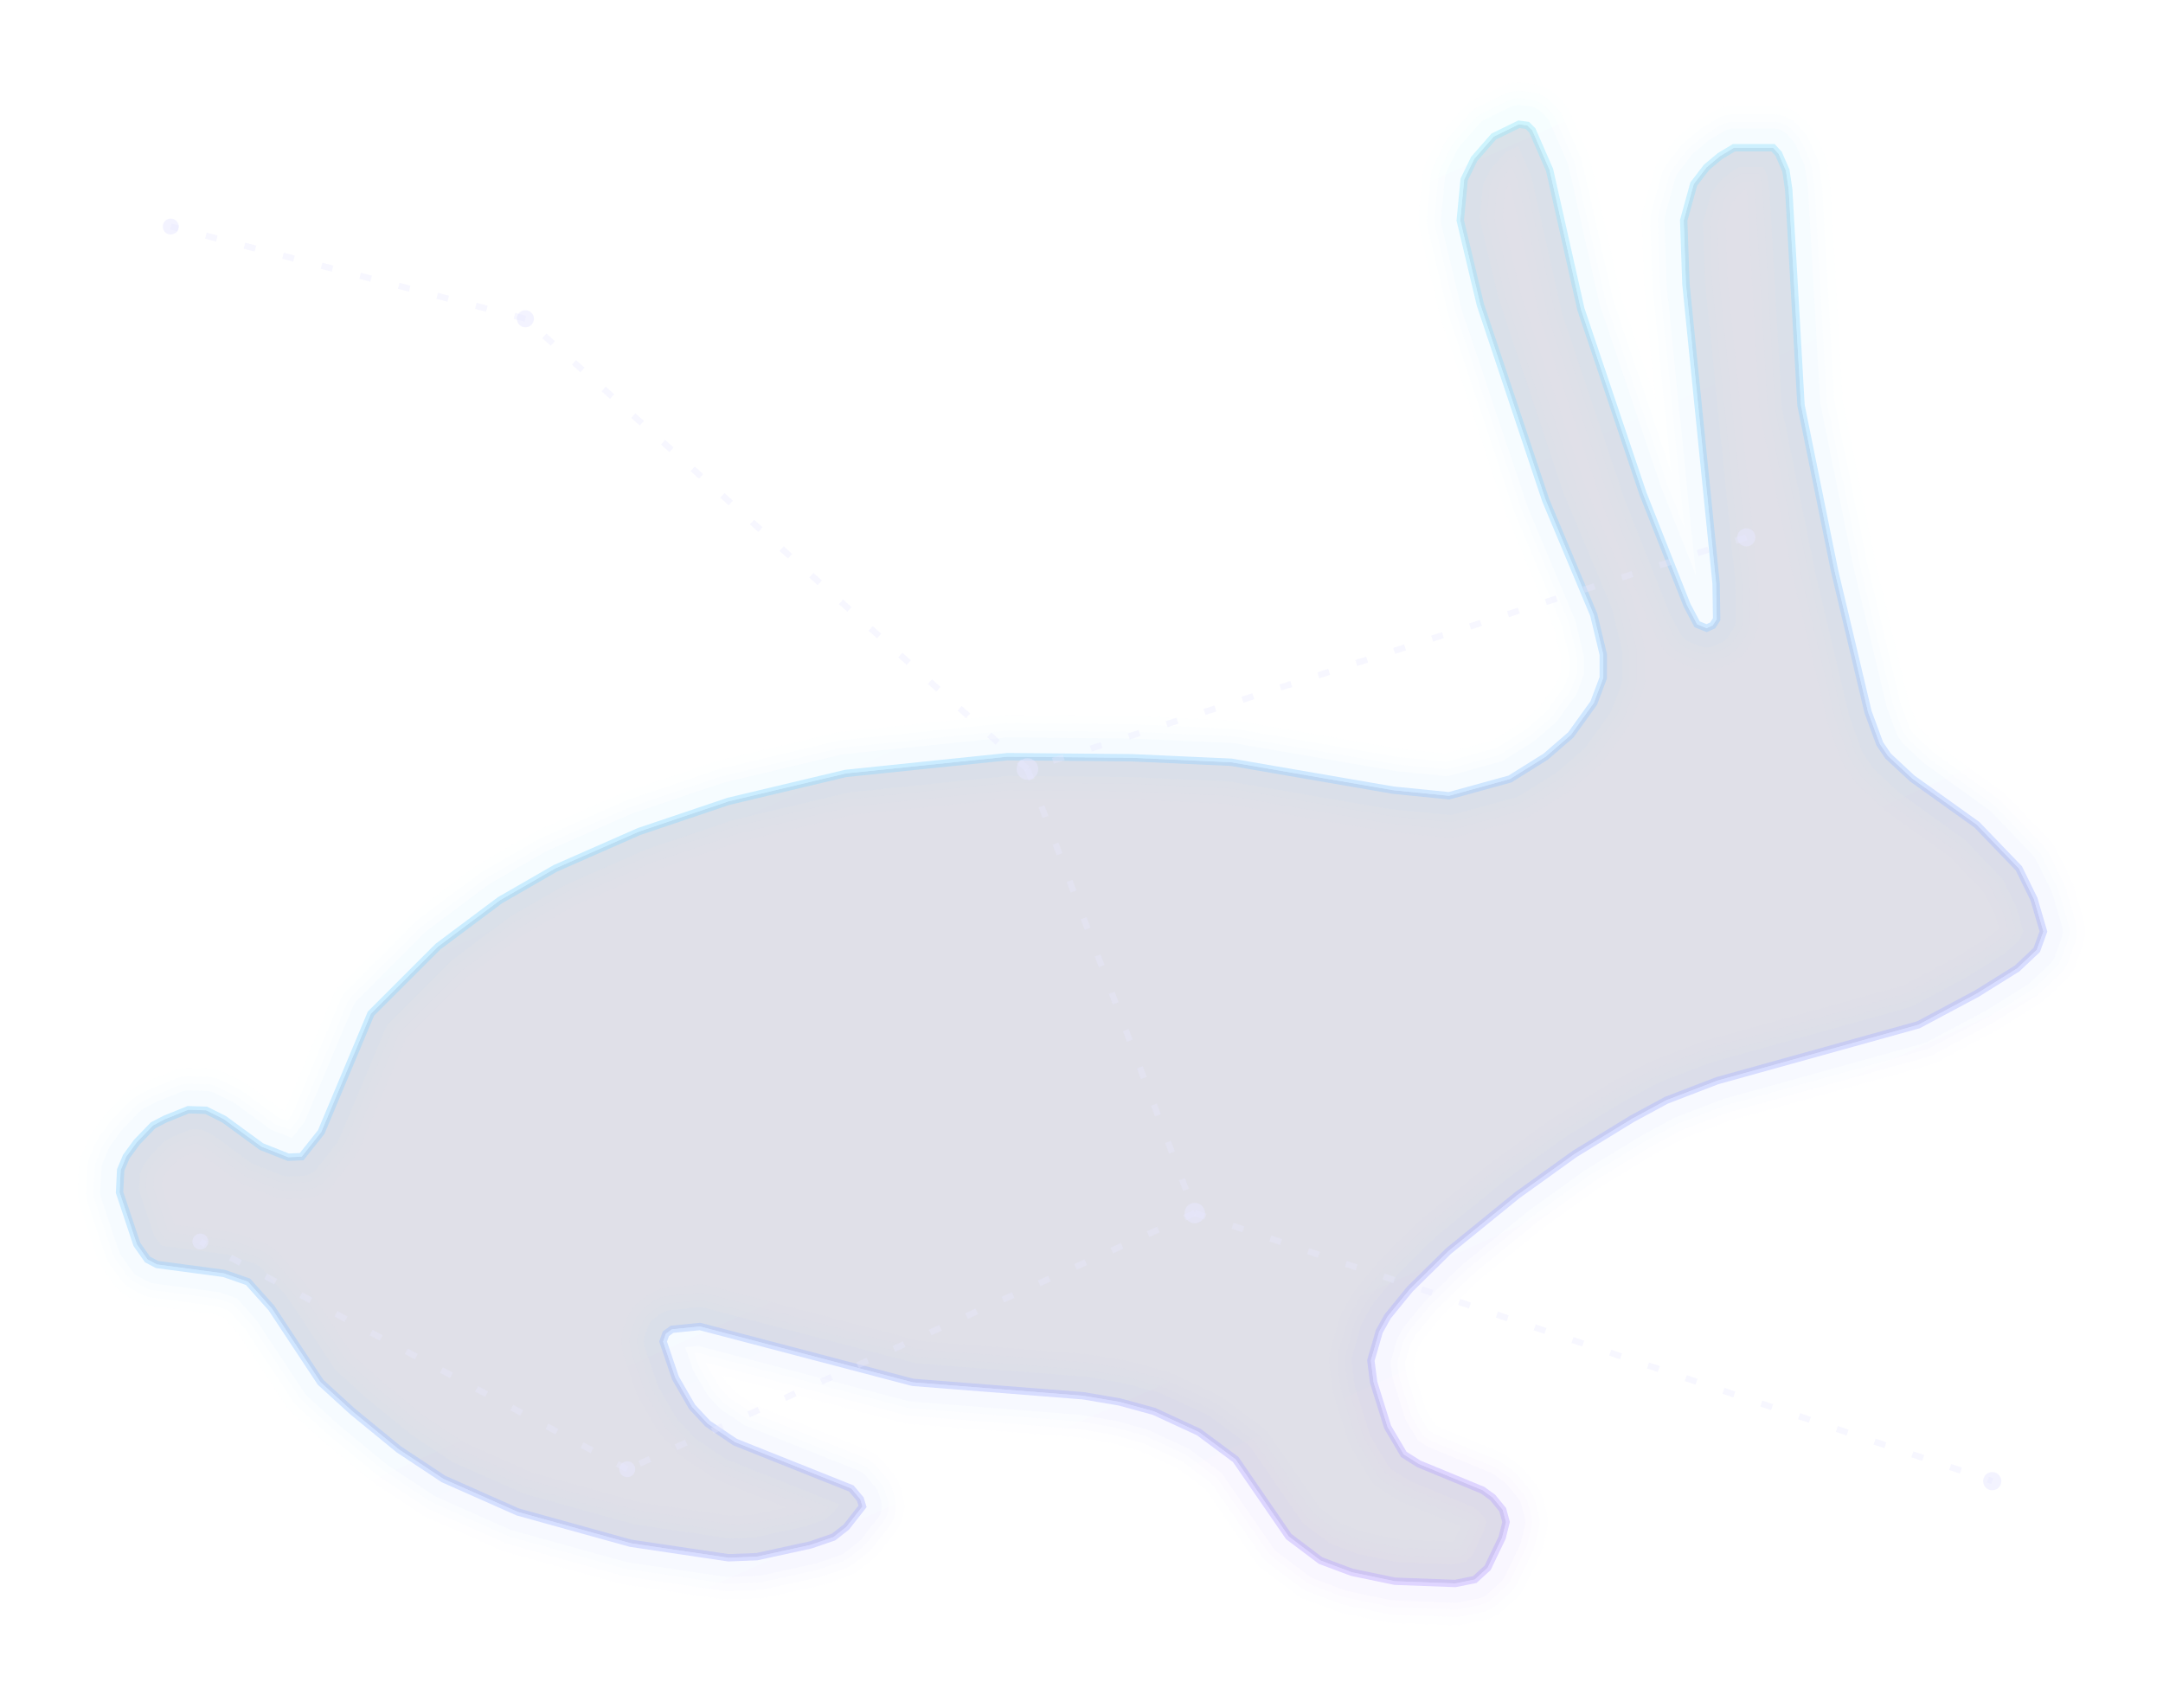
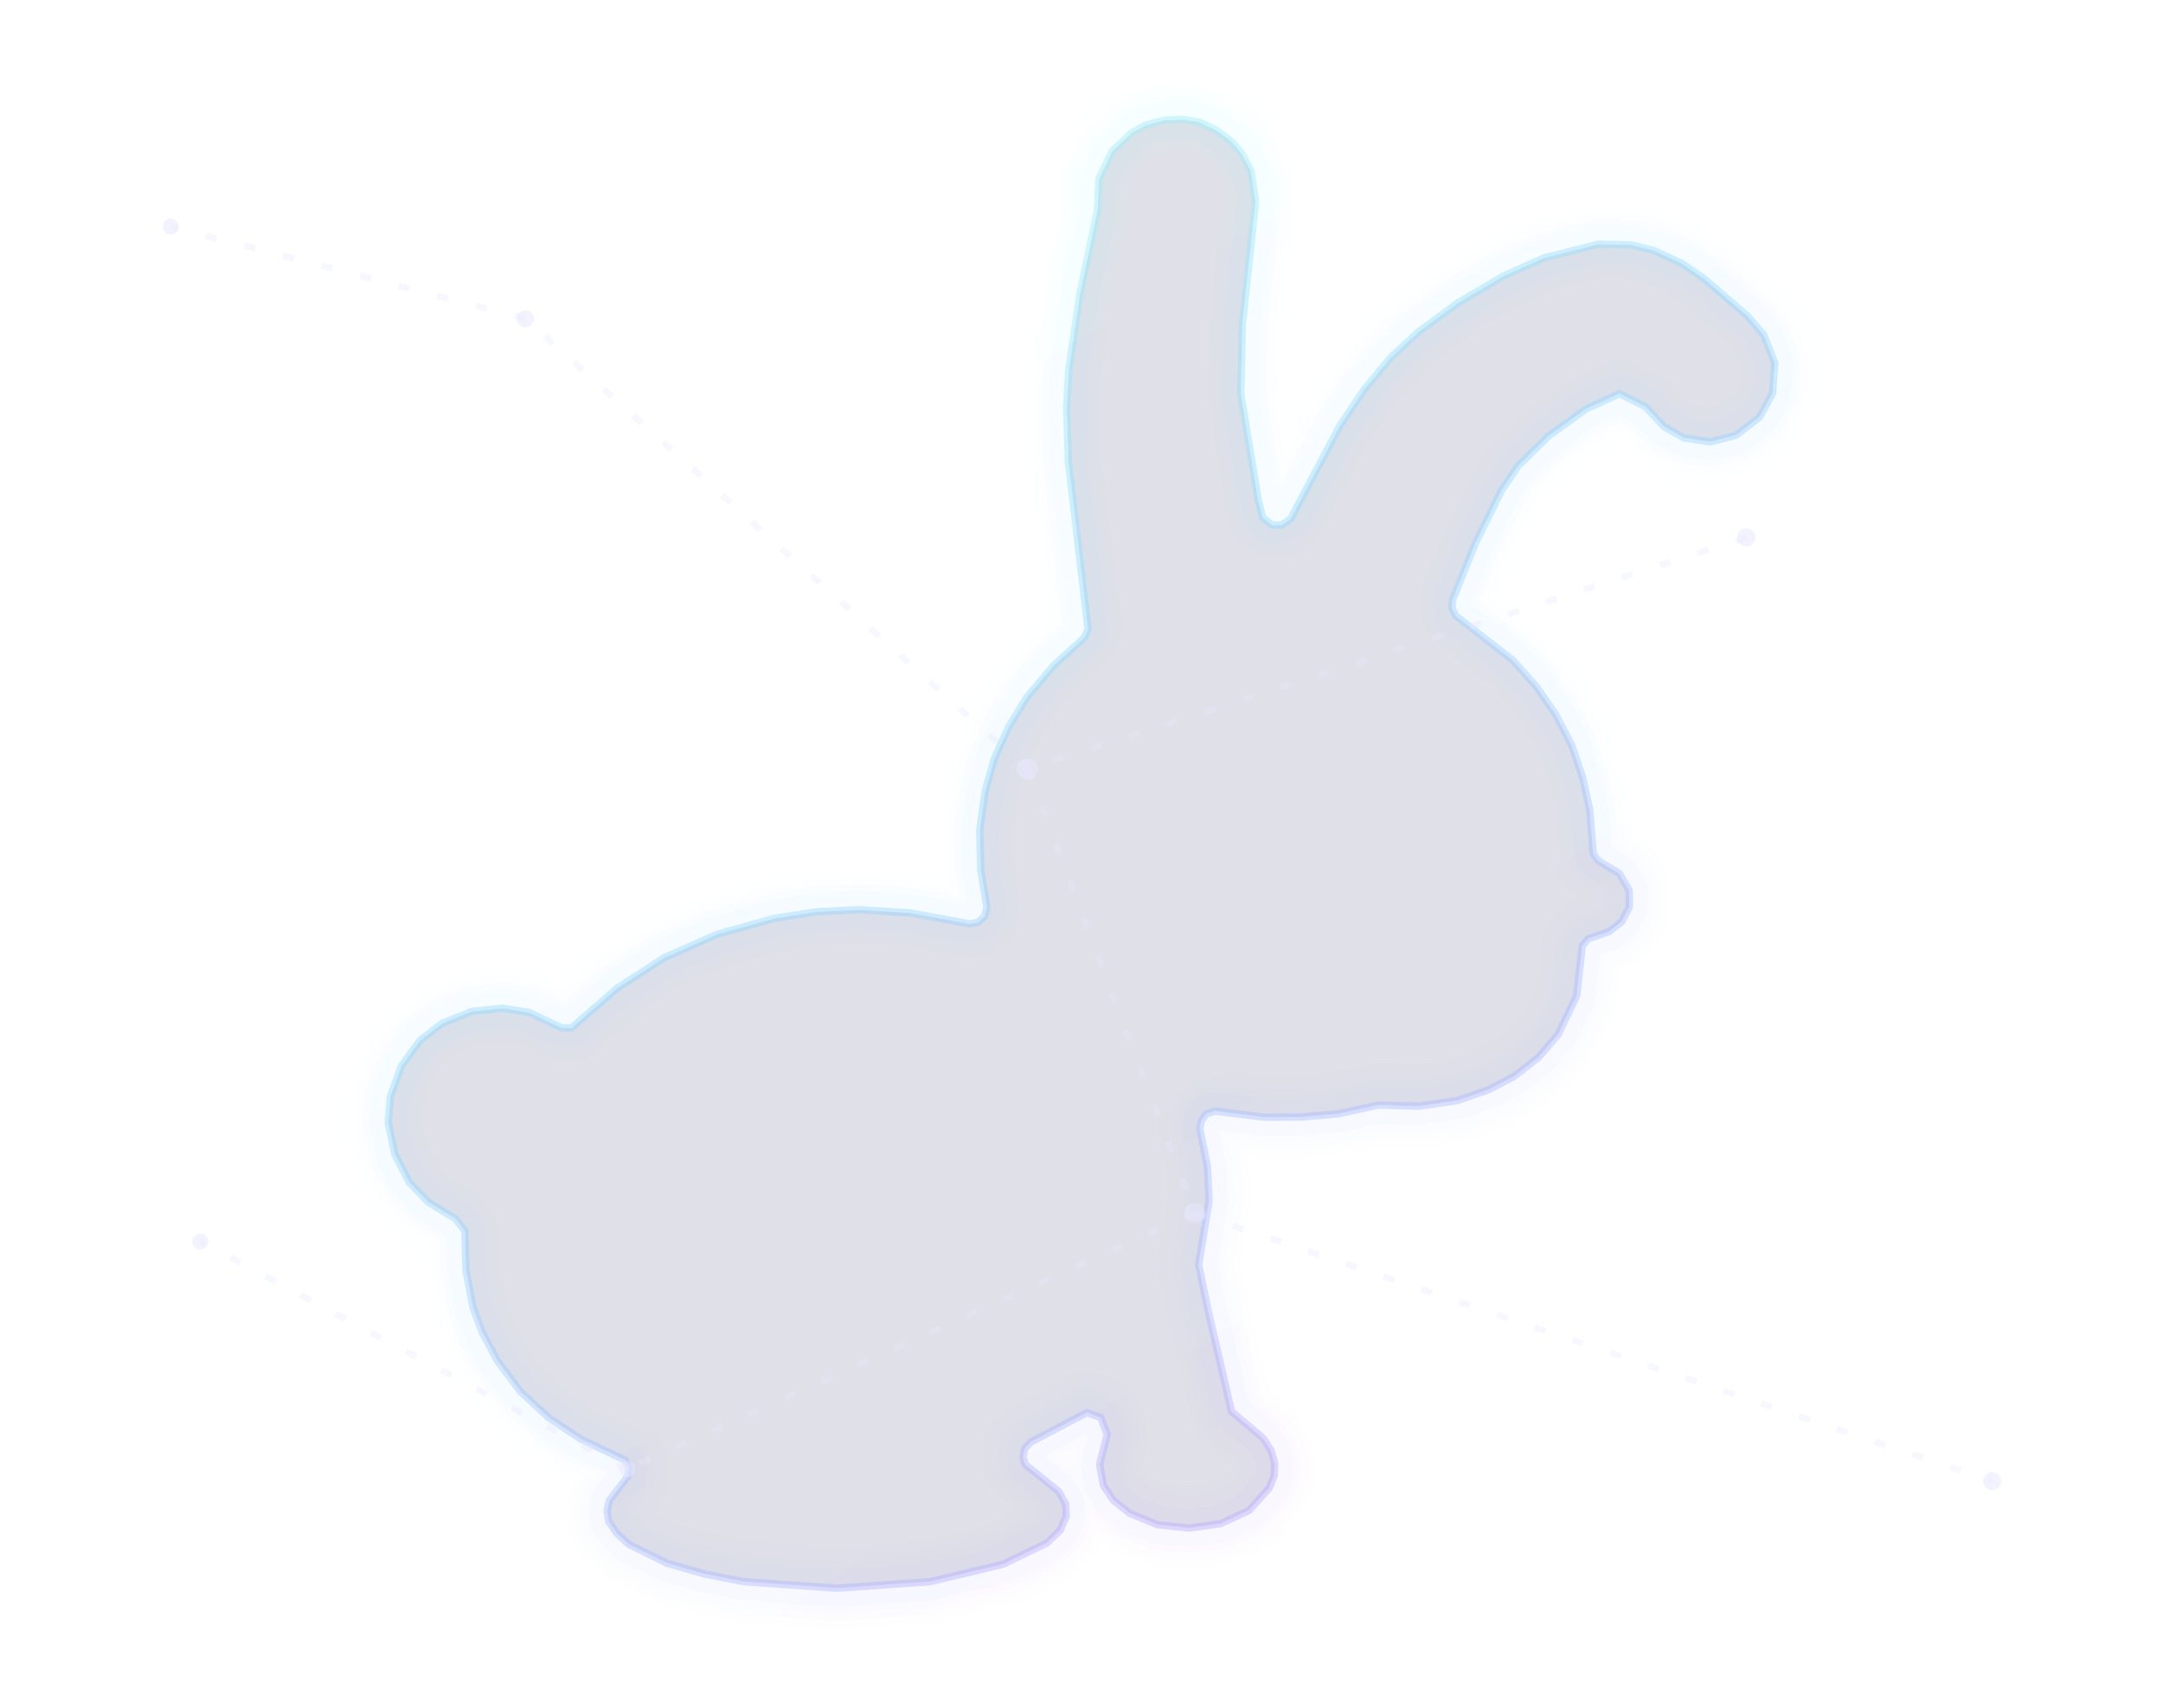
<svg xmlns="http://www.w3.org/2000/svg" viewBox="0 0 380 300" width="380" height="300">
  <defs>
    <clipPath id="a1">
-       <path d="M34.6 188.6 L38.1 184.2 L47 163 L59 151 L70.1 142.7 L80 137 L95 130.4 L111 125 L132 120 L161 117 L183.2 117.2 L201 118 L230 123 L240 124 L250.9 121 L257.3 117 L261.8 113.1 L265.9 107.4 L267.6 102.9 L267.6 98.7 L265.9 91.6 L257.3 71.1 L245.6 36.1 L242 21 L242.7 13.7 L244.5 10 L248 6 L252.5 3.8 L254 4 L254.9 4.9 L258 12 L263.6 36.9 L274.7 69.9 L282.6 89.9 L284.4 93.3 L286.1 94 L287.2 93.5 L287.9 92.4 L287.8 86 L282.4 32.4 L282 21 L283.8 14.5 L286.1 11.5 L288.5 9.5 L291 8 L298 8 L299 9.1 L300.3 12.1 L300.8 15.5 L303 54.1 L309 83.7 L315 109 L317.1 114.7 L318.6 116.9 L322.9 120.9 L334.5 129.2 L342 137 L344.7 142.5 L346.4 148.3 L345.2 151.6 L341.7 154.9 L334.5 159.4 L324 165 L288 175 L278.9 178.5 L272.8 181.8 L262.5 188.1 L252.2 195.5 L239.9 205.5 L233 212.3 L229 217.2 L227.5 219.9 L226 225.1 L226.5 229 L229 237 L231.9 241.9 L234.6 243.6 L246 248.3 L247.8 249.6 L249.6 251.8 L250.2 254 L249.5 256.8 L246.9 262.2 L244.6 264.3 L241.1 265 L230.3 264.6 L222.6 263 L217 260.9 L211.3 256.6 L201.8 242.8 L195.2 237.9 L187.2 234.2 L181 232.5 L174.5 231.4 L144 229 L105.9 219 L100.9 219.5 L99.8 220.3 L99.3 221.7 L101.5 228.2 L104.5 233.4 L107.3 236.4 L112.2 239.7 L133 248 L134.6 249.9 L135 251.2 L132.1 254.9 L129.8 256.7 L125.7 258.1 L116.1 260.2 L111 260.4 L93.5 257.8 L73.3 252.2 L60 246.3 L52 241 L43.7 234.2 L38 229 L29.2 215.7 L25 211 L20.7 209.5 L8.7 207.9 L7 207 L5.1 204.3 L2 195 L2.2 191 L3.2 188.6 L5.1 186 L8 183 L10.1 181.9 L14.3 180.2 L17.5 180.3 L20.7 181.9 L27.4 186.8 L32.2 188.7 Z" />
+       <path d="M80.3 208.5 L82.0 210.7 L82.2 217.9 L83.5 224.7 L85.2 229.3 L88.0 234.5 L92.2 240.1 L97.4 244.9 L103.3 248.8 L111.3 252.6 L112.0 253.9 L111.9 255.4 L108.4 260.0 L108.0 261.9 L108.3 263.8 L109.8 266.0 L112.0 268.0 L118.9 271.4 L125.8 273.4 L133.0 274.8 L150.0 276.0 L167.0 274.8 L180.4 271.6 L188.4 267.7 L190.8 265.4 L191.9 262.8 L191.8 260.6 L190.5 258.3 L184.4 253.4 L184.0 252.0 L184.3 250.5 L185.4 249.3 L195.7 243.9 L198.2 244.8 L199.4 247.9 L198.0 253.4 L198.7 257.2 L200.5 259.9 L203.5 262.3 L208.6 264.4 L214.4 265.0 L220.1 264.2 L225.3 261.8 L229.0 257.7 L229.9 255.4 L230.0 253.2 L229.3 250.8 L227.9 248.6 L222.1 243.7 L217.8 225.1 L216.1 216.9 L218.0 205.2 L217.7 198.9 L216.3 192.0 L216.6 190.6 L217.5 189.3 L219.1 188.8 L227.9 189.9 L234.7 189.9 L241.6 189.3 L248.9 187.7 L256.3 187.9 L263.3 186.9 L269.1 184.9 L273.7 182.5 L278.2 179.0 L281.8 174.8 L285.2 167.7 L286.2 158.6 L287.3 157.3 L291.1 156.0 L293.4 154.2 L294.8 151.5 L294.8 148.5 L293.0 145.4 L289.2 143.1 L288.2 141.8 L287.6 133.9 L286.3 127.9 L284.3 122.0 L281.4 116.4 L277.8 111.2 L273.5 106.4 L263.1 98.3 L262.4 96.9 L262.5 95.4 L266.7 85.0 L271.5 75.3 L274.5 70.9 L280.1 65.4 L286.9 60.5 L293.0 57.7 L297.8 60.1 L301.1 63.7 L304.8 65.8 L309.6 66.5 L314.3 65.3 L318.6 62.0 L321.0 57.6 L321.4 52.1 L319.4 47.0 L316.4 43.5 L308.5 36.7 L304.4 33.9 L299.2 31.5 L295.0 30.5 L289.1 30.4 L279.2 32.9 L271.8 36.2 L263.5 41.1 L256.3 46.4 L251.2 51.1 L246.4 56.9 L241.9 63.6 L232.9 80.6 L231.3 81.7 L229.5 81.7 L227.8 80.3 L227.0 77.2 L223.8 57.7 L224.1 45.0 L226.5 22.7 L225.7 17.1 L224.1 14.0 L222.2 11.7 L219.4 9.6 L216.3 8.1 L213.4 7.6 L209.9 7.7 L206.5 8.6 L203.9 10.0 L200.3 13.4 L197.9 18.4 L197.6 24.3 L194.4 39.5 L192.4 53.2 L192.0 60.0 L192.3 70.1 L195.9 100.8 L195.2 102.3 L189.6 107.4 L184.7 113.2 L181.4 118.6 L178.8 124.3 L177.1 130.3 L176.1 137.5 L176.3 144.9 L177.4 151.5 L177.0 153.2 L175.8 154.3 L174.3 154.6 L163.4 152.6 L154.0 152.0 L146.2 152.4 L138.5 153.6 L128.1 156.5 L118.4 160.8 L109.9 166.3 L101.5 173.6 L99.7 173.6 L93.8 170.8 L88.9 170.0 L83.2 170.6 L77.8 172.8 L73.8 175.9 L70.4 180.6 L68.4 186.1 L68.0 191.0 L69.2 196.7 L71.9 201.9 L75.4 205.5Z" />
    </clipPath>
    <linearGradient id="a2" x1="0" y1="0" x2=".6" y2="1">
      <stop offset="0" stop-color="#a6fff4" />
      <stop offset=".5" stop-color="#8fd8ff" />
      <stop offset="1" stop-color="#b9a6ff" />
    </linearGradient>
  </defs>
-   <g transform="matrix(0.9814 0 0 0.9814 19.04 18.1)">
+   <g transform="matrix(0.9613 0 0 0.9613 2.84 13.69)">
    <g>
      <g>
        <g clip-path="url(#a1)">
-           <path d="M34.6 188.6 L38.1 184.2 L47 163 L59 151 L70.1 142.7 L80 137 L95 130.4 L111 125 L132 120 L161 117 L183.2 117.2 L201 118 L230 123 L240 124 L250.9 121 L257.3 117 L261.8 113.1 L265.9 107.4 L267.6 102.9 L267.6 98.7 L265.9 91.6 L257.3 71.1 L245.6 36.1 L242 21 L242.7 13.7 L244.5 10 L248 6 L252.5 3.8 L254 4 L254.9 4.9 L258 12 L263.6 36.9 L274.7 69.9 L282.6 89.9 L284.4 93.3 L286.1 94 L287.2 93.5 L287.9 92.4 L287.8 86 L282.4 32.4 L282 21 L283.8 14.5 L286.1 11.5 L288.5 9.5 L291 8 L298 8 L299 9.1 L300.3 12.1 L300.8 15.5 L303 54.1 L309 83.7 L315 109 L317.1 114.7 L318.6 116.9 L322.9 120.9 L334.5 129.2 L342 137 L344.7 142.5 L346.4 148.3 L345.2 151.6 L341.7 154.9 L334.5 159.4 L324 165 L288 175 L278.9 178.5 L272.8 181.8 L262.5 188.1 L252.2 195.5 L239.9 205.5 L233 212.3 L229 217.2 L227.5 219.9 L226 225.1 L226.5 229 L229 237 L231.9 241.9 L234.6 243.6 L246 248.3 L247.8 249.6 L249.6 251.8 L250.2 254 L249.5 256.8 L246.9 262.2 L244.6 264.3 L241.1 265 L230.3 264.6 L222.6 263 L217 260.9 L211.3 256.6 L201.8 242.8 L195.2 237.9 L187.2 234.2 L181 232.5 L174.5 231.4 L144 229 L105.9 219 L100.9 219.5 L99.8 220.3 L99.3 221.7 L101.5 228.2 L104.5 233.4 L107.3 236.4 L112.2 239.7 L133 248 L134.6 249.9 L135 251.2 L132.1 254.9 L129.8 256.7 L125.7 258.1 L116.1 260.2 L111 260.4 L93.5 257.8 L73.3 252.2 L60 246.3 L52 241 L43.7 234.2 L38 229 L29.2 215.7 L25 211 L20.7 209.5 L8.7 207.9 L7 207 L5.1 204.3 L2 195 L2.2 191 L3.2 188.6 L5.1 186 L8 183 L10.1 181.9 L14.3 180.2 L17.5 180.3 L20.7 181.9 L27.4 186.8 L32.2 188.7 Z" fill="#1e1a5a" opacity="0.14" />
+           <path d="M80.3 208.5 L82.0 210.7 L82.2 217.9 L83.5 224.7 L85.2 229.3 L88.0 234.5 L92.2 240.1 L97.4 244.9 L103.3 248.8 L111.3 252.6 L112.0 253.9 L111.9 255.4 L108.4 260.0 L108.0 261.9 L108.3 263.8 L109.8 266.0 L112.0 268.0 L118.9 271.4 L125.8 273.4 L133.0 274.8 L150.0 276.0 L167.0 274.8 L180.4 271.6 L188.4 267.7 L190.8 265.4 L191.9 262.8 L191.8 260.6 L190.5 258.3 L184.4 253.4 L184.0 252.0 L184.3 250.5 L185.4 249.3 L195.7 243.9 L198.2 244.8 L199.4 247.9 L198.0 253.4 L198.7 257.2 L200.5 259.9 L203.5 262.3 L208.6 264.4 L214.4 265.0 L220.1 264.2 L225.3 261.8 L229.0 257.7 L229.9 255.4 L230.0 253.2 L229.3 250.8 L227.9 248.6 L222.1 243.7 L217.8 225.1 L216.1 216.9 L218.0 205.2 L217.7 198.9 L216.3 192.0 L216.6 190.6 L217.5 189.3 L219.1 188.8 L227.9 189.9 L234.7 189.9 L241.6 189.3 L248.9 187.7 L256.3 187.9 L263.3 186.9 L269.1 184.9 L273.7 182.5 L278.2 179.0 L281.8 174.8 L285.2 167.7 L286.2 158.6 L287.3 157.3 L291.1 156.0 L293.4 154.2 L294.8 151.5 L294.8 148.5 L293.0 145.4 L289.2 143.1 L288.2 141.8 L287.6 133.9 L286.3 127.9 L284.3 122.0 L281.4 116.4 L277.8 111.2 L273.5 106.4 L263.1 98.3 L262.4 96.9 L262.5 95.4 L266.7 85.0 L271.5 75.3 L274.5 70.9 L280.1 65.4 L286.9 60.5 L293.0 57.7 L297.8 60.1 L301.1 63.7 L304.8 65.8 L309.6 66.5 L314.3 65.3 L318.6 62.0 L321.0 57.6 L321.4 52.1 L319.4 47.0 L316.4 43.5 L308.5 36.7 L304.4 33.9 L299.2 31.5 L295.0 30.5 L289.1 30.4 L279.2 32.9 L271.8 36.2 L263.5 41.1 L256.3 46.4 L251.2 51.1 L246.4 56.9 L241.9 63.6 L232.9 80.6 L231.3 81.7 L229.5 81.7 L227.8 80.3 L227.0 77.2 L223.8 57.7 L224.1 45.0 L226.5 22.7 L225.7 17.1 L224.1 14.0 L222.2 11.7 L219.4 9.6 L216.3 8.1 L213.4 7.6 L209.9 7.7 L206.5 8.6 L203.9 10.0 L200.3 13.4 L197.9 18.4 L197.6 24.3 L194.4 39.5 L192.4 53.2 L192.0 60.0 L192.3 70.1 L195.9 100.8 L195.2 102.3 L189.6 107.4 L184.7 113.2 L181.4 118.6 L178.8 124.3 L177.1 130.3 L176.1 137.5 L176.3 144.9 L177.4 151.5 L177.0 153.2 L175.8 154.3 L174.3 154.6 L163.4 152.6 L154.0 152.0 L146.2 152.4 L138.5 153.6 L128.1 156.5 L118.4 160.8 L109.9 166.3 L101.5 173.6 L99.7 173.6 L93.8 170.8 L88.9 170.0 L83.2 170.6 L77.8 172.8 L73.8 175.9 L70.4 180.6 L68.4 186.1 L68.0 191.0 L69.2 196.7 L71.9 201.9 L75.4 205.5Z" fill="#1e1a5a" opacity="0.14" />
        </g>
        <g>
-           <path d="M34.6 188.6 L38.1 184.2 L47 163 L59 151 L70.1 142.7 L80 137 L95 130.4 L111 125 L132 120 L161 117 L183.2 117.2 L201 118 L230 123 L240 124 L250.9 121 L257.3 117 L261.8 113.1 L265.9 107.4 L267.6 102.9 L267.6 98.7 L265.9 91.6 L257.3 71.1 L245.6 36.1 L242 21 L242.7 13.7 L244.5 10 L248 6 L252.5 3.8 L254 4 L254.9 4.9 L258 12 L263.6 36.9 L274.7 69.9 L282.6 89.9 L284.4 93.3 L286.1 94 L287.2 93.5 L287.9 92.4 L287.8 86 L282.4 32.4 L282 21 L283.8 14.5 L286.1 11.5 L288.5 9.5 L291 8 L298 8 L299 9.1 L300.3 12.1 L300.8 15.5 L303 54.1 L309 83.7 L315 109 L317.1 114.7 L318.6 116.9 L322.9 120.9 L334.5 129.2 L342 137 L344.7 142.5 L346.4 148.3 L345.2 151.6 L341.7 154.9 L334.5 159.4 L324 165 L288 175 L278.9 178.5 L272.8 181.8 L262.5 188.1 L252.2 195.5 L239.9 205.5 L233 212.3 L229 217.2 L227.5 219.9 L226 225.1 L226.5 229 L229 237 L231.9 241.9 L234.6 243.6 L246 248.3 L247.8 249.6 L249.6 251.8 L250.2 254 L249.5 256.8 L246.9 262.2 L244.6 264.3 L241.1 265 L230.3 264.6 L222.6 263 L217 260.9 L211.3 256.6 L201.8 242.8 L195.2 237.9 L187.2 234.2 L181 232.5 L174.5 231.4 L144 229 L105.9 219 L100.9 219.5 L99.8 220.3 L99.3 221.7 L101.5 228.2 L104.5 233.4 L107.3 236.4 L112.2 239.7 L133 248 L134.6 249.9 L135 251.2 L132.1 254.9 L129.8 256.7 L125.7 258.1 L116.1 260.2 L111 260.4 L93.5 257.8 L73.3 252.2 L60 246.3 L52 241 L43.7 234.2 L38 229 L29.2 215.7 L25 211 L20.7 209.5 L8.7 207.9 L7 207 L5.1 204.3 L2 195 L2.2 191 L3.2 188.6 L5.1 186 L8 183 L10.1 181.9 L14.3 180.2 L17.5 180.3 L20.7 181.9 L27.4 186.8 L32.2 188.7 Z" fill="none" stroke="url(#a2)" stroke-width="19.2" stroke-linecap="round" stroke-linejoin="round" opacity="0" />
-           <path d="M34.6 188.6 L38.1 184.2 L47 163 L59 151 L70.1 142.7 L80 137 L95 130.4 L111 125 L132 120 L161 117 L183.2 117.2 L201 118 L230 123 L240 124 L250.9 121 L257.3 117 L261.8 113.1 L265.9 107.4 L267.6 102.9 L267.6 98.7 L265.9 91.6 L257.3 71.1 L245.6 36.1 L242 21 L242.7 13.7 L244.5 10 L248 6 L252.5 3.8 L254 4 L254.9 4.9 L258 12 L263.6 36.9 L274.7 69.9 L282.6 89.9 L284.4 93.3 L286.1 94 L287.2 93.5 L287.9 92.4 L287.8 86 L282.4 32.4 L282 21 L283.8 14.5 L286.1 11.5 L288.5 9.5 L291 8 L298 8 L299 9.1 L300.3 12.1 L300.8 15.5 L303 54.1 L309 83.7 L315 109 L317.1 114.7 L318.6 116.9 L322.9 120.9 L334.5 129.2 L342 137 L344.7 142.5 L346.4 148.3 L345.2 151.6 L341.7 154.9 L334.5 159.4 L324 165 L288 175 L278.9 178.5 L272.8 181.8 L262.5 188.1 L252.2 195.5 L239.9 205.5 L233 212.3 L229 217.2 L227.5 219.9 L226 225.1 L226.5 229 L229 237 L231.9 241.9 L234.6 243.6 L246 248.3 L247.8 249.6 L249.6 251.8 L250.2 254 L249.5 256.8 L246.9 262.2 L244.6 264.3 L241.1 265 L230.3 264.6 L222.6 263 L217 260.9 L211.3 256.6 L201.8 242.8 L195.2 237.9 L187.2 234.2 L181 232.5 L174.5 231.4 L144 229 L105.9 219 L100.9 219.5 L99.8 220.3 L99.3 221.7 L101.5 228.2 L104.5 233.4 L107.3 236.4 L112.2 239.7 L133 248 L134.6 249.9 L135 251.2 L132.1 254.9 L129.8 256.7 L125.7 258.1 L116.1 260.2 L111 260.4 L93.5 257.8 L73.3 252.2 L60 246.3 L52 241 L43.7 234.2 L38 229 L29.2 215.7 L25 211 L20.7 209.5 L8.7 207.9 L7 207 L5.1 204.3 L2 195 L2.2 191 L3.2 188.6 L5.1 186 L8 183 L10.1 181.9 L14.3 180.2 L17.5 180.3 L20.7 181.9 L27.4 186.8 L32.2 188.7 Z" fill="none" stroke="url(#a2)" stroke-width="15" stroke-linecap="round" stroke-linejoin="round" opacity="0.01" />
-           <path d="M34.6 188.6 L38.1 184.2 L47 163 L59 151 L70.1 142.7 L80 137 L95 130.4 L111 125 L132 120 L161 117 L183.2 117.2 L201 118 L230 123 L240 124 L250.9 121 L257.3 117 L261.8 113.1 L265.9 107.4 L267.6 102.9 L267.6 98.7 L265.9 91.6 L257.3 71.1 L245.6 36.1 L242 21 L242.7 13.7 L244.5 10 L248 6 L252.5 3.8 L254 4 L254.9 4.9 L258 12 L263.6 36.9 L274.7 69.9 L282.6 89.9 L284.4 93.3 L286.1 94 L287.2 93.5 L287.9 92.4 L287.8 86 L282.4 32.4 L282 21 L283.8 14.5 L286.1 11.5 L288.5 9.5 L291 8 L298 8 L299 9.1 L300.3 12.1 L300.8 15.5 L303 54.1 L309 83.7 L315 109 L317.1 114.7 L318.6 116.9 L322.9 120.9 L334.5 129.2 L342 137 L344.7 142.5 L346.4 148.3 L345.2 151.6 L341.7 154.9 L334.5 159.4 L324 165 L288 175 L278.9 178.5 L272.8 181.8 L262.5 188.1 L252.2 195.5 L239.9 205.5 L233 212.3 L229 217.2 L227.5 219.9 L226 225.1 L226.5 229 L229 237 L231.9 241.9 L234.6 243.6 L246 248.3 L247.8 249.6 L249.6 251.8 L250.2 254 L249.5 256.8 L246.9 262.2 L244.6 264.3 L241.1 265 L230.3 264.6 L222.6 263 L217 260.9 L211.3 256.6 L201.8 242.8 L195.2 237.9 L187.2 234.2 L181 232.5 L174.5 231.4 L144 229 L105.9 219 L100.9 219.5 L99.8 220.3 L99.3 221.7 L101.5 228.2 L104.5 233.4 L107.3 236.4 L112.2 239.7 L133 248 L134.6 249.9 L135 251.2 L132.1 254.9 L129.8 256.7 L125.7 258.1 L116.1 260.2 L111 260.4 L93.5 257.8 L73.3 252.2 L60 246.3 L52 241 L43.7 234.2 L38 229 L29.2 215.7 L25 211 L20.7 209.5 L8.7 207.9 L7 207 L5.1 204.3 L2 195 L2.2 191 L3.2 188.6 L5.1 186 L8 183 L10.1 181.9 L14.3 180.2 L17.5 180.3 L20.7 181.9 L27.4 186.8 L32.2 188.7 Z" fill="none" stroke="url(#a2)" stroke-width="12" stroke-linecap="round" stroke-linejoin="round" opacity="0.02" />
-           <path d="M34.6 188.6 L38.1 184.2 L47 163 L59 151 L70.1 142.7 L80 137 L95 130.4 L111 125 L132 120 L161 117 L183.2 117.2 L201 118 L230 123 L240 124 L250.9 121 L257.3 117 L261.8 113.1 L265.9 107.4 L267.6 102.9 L267.6 98.7 L265.9 91.6 L257.3 71.1 L245.6 36.1 L242 21 L242.7 13.7 L244.5 10 L248 6 L252.5 3.8 L254 4 L254.9 4.9 L258 12 L263.6 36.9 L274.7 69.9 L282.6 89.9 L284.4 93.3 L286.1 94 L287.2 93.5 L287.9 92.4 L287.8 86 L282.4 32.4 L282 21 L283.8 14.5 L286.1 11.5 L288.5 9.5 L291 8 L298 8 L299 9.1 L300.3 12.1 L300.8 15.5 L303 54.1 L309 83.7 L315 109 L317.1 114.7 L318.6 116.9 L322.9 120.9 L334.5 129.2 L342 137 L344.7 142.5 L346.4 148.3 L345.2 151.6 L341.7 154.9 L334.5 159.4 L324 165 L288 175 L278.9 178.5 L272.8 181.8 L262.5 188.1 L252.2 195.5 L239.9 205.5 L233 212.3 L229 217.2 L227.5 219.9 L226 225.1 L226.5 229 L229 237 L231.9 241.9 L234.6 243.6 L246 248.3 L247.8 249.6 L249.6 251.8 L250.2 254 L249.5 256.8 L246.9 262.2 L244.6 264.3 L241.1 265 L230.3 264.6 L222.6 263 L217 260.9 L211.3 256.6 L201.8 242.8 L195.2 237.9 L187.2 234.2 L181 232.5 L174.5 231.4 L144 229 L105.9 219 L100.9 219.5 L99.8 220.3 L99.3 221.7 L101.5 228.2 L104.5 233.4 L107.3 236.4 L112.2 239.7 L133 248 L134.6 249.9 L135 251.2 L132.1 254.9 L129.8 256.7 L125.7 258.1 L116.1 260.2 L111 260.4 L93.5 257.8 L73.3 252.2 L60 246.3 L52 241 L43.7 234.2 L38 229 L29.2 215.7 L25 211 L20.7 209.5 L8.7 207.9 L7 207 L5.1 204.3 L2 195 L2.2 191 L3.2 188.6 L5.1 186 L8 183 L10.1 181.9 L14.3 180.2 L17.5 180.3 L20.7 181.9 L27.4 186.8 L32.2 188.7 Z" fill="none" stroke="url(#a2)" stroke-width="9.3" stroke-linecap="round" stroke-linejoin="round" opacity="0.02" />
-           <path d="M34.6 188.6 L38.1 184.2 L47 163 L59 151 L70.1 142.7 L80 137 L95 130.4 L111 125 L132 120 L161 117 L183.2 117.2 L201 118 L230 123 L240 124 L250.9 121 L257.3 117 L261.8 113.1 L265.9 107.4 L267.6 102.9 L267.6 98.7 L265.9 91.6 L257.3 71.1 L245.6 36.1 L242 21 L242.7 13.7 L244.5 10 L248 6 L252.5 3.8 L254 4 L254.9 4.9 L258 12 L263.6 36.9 L274.7 69.9 L282.6 89.9 L284.4 93.3 L286.1 94 L287.2 93.5 L287.9 92.4 L287.8 86 L282.4 32.4 L282 21 L283.8 14.5 L286.1 11.5 L288.5 9.5 L291 8 L298 8 L299 9.1 L300.3 12.1 L300.8 15.5 L303 54.1 L309 83.7 L315 109 L317.1 114.7 L318.6 116.9 L322.9 120.9 L334.5 129.2 L342 137 L344.7 142.5 L346.4 148.3 L345.2 151.6 L341.7 154.9 L334.5 159.4 L324 165 L288 175 L278.9 178.5 L272.8 181.8 L262.5 188.1 L252.2 195.5 L239.9 205.5 L233 212.3 L229 217.2 L227.5 219.9 L226 225.1 L226.5 229 L229 237 L231.9 241.9 L234.6 243.6 L246 248.3 L247.8 249.6 L249.6 251.8 L250.2 254 L249.5 256.8 L246.9 262.2 L244.6 264.3 L241.1 265 L230.3 264.6 L222.6 263 L217 260.9 L211.3 256.6 L201.8 242.8 L195.2 237.9 L187.2 234.2 L181 232.5 L174.5 231.4 L144 229 L105.9 219 L100.9 219.5 L99.8 220.3 L99.3 221.7 L101.5 228.2 L104.5 233.4 L107.3 236.4 L112.2 239.7 L133 248 L134.6 249.9 L135 251.2 L132.1 254.9 L129.8 256.7 L125.7 258.1 L116.1 260.2 L111 260.4 L93.5 257.8 L73.3 252.2 L60 246.3 L52 241 L43.7 234.2 L38 229 L29.2 215.7 L25 211 L20.7 209.5 L8.7 207.9 L7 207 L5.1 204.3 L2 195 L2.2 191 L3.2 188.6 L5.1 186 L8 183 L10.1 181.9 L14.3 180.2 L17.5 180.3 L20.7 181.9 L27.4 186.8 L32.2 188.7 Z" fill="none" stroke="url(#a2)" stroke-width="6.9" stroke-linecap="round" stroke-linejoin="round" opacity="0.04" />
+           <path d="M80.3 208.5 L82.0 210.7 L82.2 217.9 L83.5 224.7 L85.2 229.3 L88.0 234.5 L92.2 240.1 L97.4 244.9 L103.3 248.8 L111.3 252.6 L112.0 253.9 L111.9 255.4 L108.4 260.0 L108.0 261.9 L108.3 263.8 L109.8 266.0 L112.0 268.0 L118.9 271.4 L125.8 273.4 L133.0 274.8 L150.0 276.0 L167.0 274.8 L180.4 271.6 L188.4 267.7 L190.8 265.4 L191.9 262.8 L191.8 260.6 L190.5 258.3 L184.4 253.4 L184.0 252.0 L184.3 250.5 L185.4 249.3 L195.7 243.9 L198.2 244.8 L199.4 247.9 L198.0 253.4 L198.7 257.2 L200.5 259.9 L203.5 262.3 L208.6 264.4 L214.4 265.0 L220.1 264.2 L225.3 261.8 L229.0 257.7 L229.9 255.4 L230.0 253.2 L229.3 250.8 L227.9 248.6 L222.1 243.7 L217.8 225.1 L216.1 216.9 L218.0 205.2 L217.7 198.9 L216.3 192.0 L216.6 190.6 L217.5 189.3 L219.1 188.8 L227.9 189.9 L234.7 189.9 L241.6 189.3 L248.9 187.7 L256.3 187.9 L263.3 186.9 L269.1 184.9 L273.7 182.5 L278.2 179.0 L281.8 174.8 L285.2 167.7 L286.2 158.6 L287.3 157.3 L291.1 156.0 L293.4 154.2 L294.8 151.5 L294.8 148.5 L293.0 145.4 L289.2 143.1 L288.2 141.8 L287.6 133.9 L286.3 127.9 L284.3 122.0 L281.4 116.4 L277.8 111.2 L273.5 106.4 L263.1 98.3 L262.4 96.9 L262.5 95.4 L266.7 85.0 L271.5 75.3 L274.5 70.9 L280.1 65.4 L286.9 60.5 L293.0 57.7 L297.8 60.1 L301.1 63.7 L304.8 65.8 L309.6 66.5 L314.3 65.3 L318.6 62.0 L321.0 57.6 L321.4 52.1 L319.4 47.0 L316.4 43.5 L308.5 36.7 L304.4 33.9 L299.2 31.5 L295.0 30.5 L289.1 30.4 L279.2 32.9 L271.8 36.2 L263.5 41.1 L256.3 46.4 L251.2 51.1 L246.4 56.9 L241.9 63.6 L232.9 80.6 L231.3 81.7 L229.5 81.7 L227.8 80.3 L227.0 77.2 L223.8 57.7 L224.1 45.0 L226.5 22.7 L225.7 17.1 L224.1 14.0 L222.2 11.7 L219.4 9.6 L216.3 8.1 L213.4 7.6 L209.9 7.7 L206.5 8.6 L203.9 10.0 L200.3 13.4 L197.9 18.4 L197.6 24.3 L194.4 39.5 L192.4 53.2 L192.0 60.0 L192.3 70.1 L195.9 100.8 L195.2 102.3 L189.6 107.4 L184.7 113.2 L181.4 118.6 L178.8 124.3 L177.1 130.3 L176.1 137.5 L176.3 144.9 L177.4 151.5 L177.0 153.2 L175.8 154.3 L174.3 154.6 L163.4 152.6 L154.0 152.0 L146.2 152.4 L138.5 153.6 L128.1 156.5 L118.4 160.8 L109.9 166.3 L101.5 173.6 L99.7 173.6 L93.8 170.8 L88.9 170.0 L83.2 170.6 L77.8 172.8 L73.8 175.9 L70.4 180.6 L68.4 186.1 L68.0 191.0 L69.2 196.7 L71.9 201.9 L75.4 205.5Z" fill="none" stroke="url(#a2)" stroke-width="19.2" stroke-linecap="round" stroke-linejoin="round" opacity="0" />
+           <path d="M80.3 208.5 L82.0 210.7 L82.2 217.9 L83.5 224.7 L85.2 229.3 L88.0 234.5 L92.2 240.1 L97.4 244.9 L103.3 248.8 L111.3 252.6 L112.0 253.9 L111.9 255.4 L108.4 260.0 L108.0 261.9 L108.3 263.8 L109.8 266.0 L112.0 268.0 L118.9 271.4 L125.8 273.4 L133.0 274.8 L150.0 276.0 L167.0 274.8 L180.4 271.6 L188.4 267.7 L190.8 265.4 L191.9 262.8 L191.8 260.6 L190.5 258.3 L184.4 253.4 L184.0 252.0 L184.3 250.5 L185.4 249.3 L195.7 243.9 L198.2 244.8 L199.4 247.9 L198.0 253.4 L198.7 257.2 L200.5 259.9 L203.5 262.3 L208.6 264.4 L214.4 265.0 L220.1 264.2 L225.3 261.8 L229.0 257.7 L229.9 255.4 L230.0 253.2 L229.3 250.8 L227.9 248.6 L222.1 243.7 L217.8 225.1 L216.1 216.9 L218.0 205.2 L217.7 198.9 L216.3 192.0 L216.6 190.6 L217.5 189.3 L219.1 188.8 L227.9 189.9 L234.7 189.9 L241.6 189.3 L248.9 187.7 L256.3 187.9 L263.3 186.9 L269.1 184.9 L273.7 182.5 L278.2 179.0 L281.8 174.8 L285.2 167.7 L286.2 158.6 L287.3 157.3 L291.1 156.0 L293.4 154.2 L294.8 151.5 L294.8 148.5 L293.0 145.4 L289.2 143.1 L288.2 141.8 L287.6 133.9 L286.3 127.9 L284.3 122.0 L281.4 116.4 L277.8 111.2 L273.5 106.4 L263.1 98.3 L262.4 96.9 L262.5 95.4 L266.7 85.0 L271.5 75.3 L274.5 70.9 L280.1 65.4 L286.9 60.5 L293.0 57.7 L297.8 60.1 L301.1 63.7 L304.8 65.8 L309.6 66.5 L314.3 65.3 L318.6 62.0 L321.0 57.6 L321.4 52.1 L319.4 47.0 L316.4 43.5 L308.5 36.7 L304.4 33.9 L299.2 31.5 L295.0 30.5 L289.1 30.4 L279.2 32.9 L271.8 36.2 L263.5 41.1 L256.3 46.4 L251.2 51.1 L246.4 56.9 L241.9 63.6 L232.9 80.6 L231.3 81.7 L229.5 81.7 L227.8 80.3 L227.0 77.2 L223.8 57.7 L224.1 45.0 L226.5 22.7 L225.7 17.1 L224.1 14.0 L222.2 11.7 L219.4 9.6 L216.3 8.1 L213.4 7.6 L209.9 7.7 L206.5 8.6 L203.9 10.0 L200.3 13.4 L197.9 18.4 L197.6 24.3 L194.4 39.5 L192.4 53.2 L192.0 60.0 L192.3 70.1 L195.9 100.8 L195.2 102.3 L189.6 107.4 L184.7 113.2 L181.4 118.6 L178.8 124.3 L177.1 130.3 L176.1 137.5 L176.3 144.9 L177.4 151.5 L177.0 153.2 L175.8 154.3 L174.3 154.6 L163.4 152.6 L154.0 152.0 L146.2 152.4 L138.5 153.6 L128.1 156.5 L118.4 160.8 L109.9 166.3 L101.5 173.6 L99.7 173.6 L93.8 170.8 L88.9 170.0 L83.2 170.6 L77.8 172.8 L73.8 175.9 L70.4 180.6 L68.4 186.1 L68.0 191.0 L69.2 196.7 L71.9 201.9 L75.4 205.5Z" fill="none" stroke="url(#a2)" stroke-width="15" stroke-linecap="round" stroke-linejoin="round" opacity="0.01" />
+           <path d="M80.3 208.5 L82.0 210.7 L82.2 217.9 L83.5 224.7 L85.2 229.3 L88.0 234.5 L92.2 240.1 L97.4 244.9 L103.3 248.8 L111.3 252.6 L112.0 253.9 L111.9 255.4 L108.4 260.0 L108.0 261.9 L108.3 263.8 L109.8 266.0 L112.0 268.0 L118.9 271.4 L125.8 273.4 L133.0 274.8 L150.0 276.0 L167.0 274.8 L180.4 271.6 L188.4 267.7 L190.8 265.4 L191.9 262.8 L191.8 260.6 L190.5 258.3 L184.4 253.4 L184.0 252.0 L184.3 250.5 L185.4 249.3 L195.7 243.9 L198.2 244.8 L199.4 247.9 L198.0 253.4 L198.7 257.2 L200.5 259.9 L203.5 262.3 L208.6 264.4 L214.4 265.0 L220.1 264.2 L225.3 261.8 L229.0 257.7 L229.9 255.4 L230.0 253.2 L229.3 250.8 L227.9 248.6 L222.1 243.7 L217.8 225.1 L216.1 216.9 L218.0 205.2 L217.7 198.9 L216.3 192.0 L216.6 190.6 L217.5 189.3 L219.1 188.8 L227.9 189.9 L234.7 189.9 L241.6 189.3 L248.9 187.7 L256.3 187.9 L263.3 186.9 L269.1 184.9 L273.7 182.5 L278.2 179.0 L281.8 174.8 L285.2 167.7 L286.2 158.6 L287.3 157.3 L291.1 156.0 L293.4 154.2 L294.8 151.5 L294.8 148.5 L293.0 145.4 L289.2 143.1 L288.2 141.8 L287.6 133.9 L286.3 127.9 L284.3 122.0 L281.4 116.4 L277.8 111.2 L273.5 106.4 L263.1 98.3 L262.4 96.9 L262.5 95.4 L266.7 85.0 L271.5 75.3 L274.5 70.9 L280.1 65.4 L286.9 60.5 L293.0 57.7 L297.8 60.1 L301.1 63.7 L304.8 65.8 L309.6 66.5 L314.3 65.3 L318.6 62.0 L321.0 57.6 L321.4 52.1 L319.4 47.0 L316.4 43.5 L308.5 36.7 L304.4 33.9 L299.2 31.5 L295.0 30.5 L289.1 30.4 L279.2 32.9 L271.8 36.2 L263.5 41.1 L256.3 46.4 L251.2 51.1 L246.4 56.9 L241.9 63.6 L232.9 80.6 L231.3 81.7 L229.5 81.7 L227.8 80.3 L227.0 77.2 L223.8 57.7 L224.1 45.0 L226.5 22.7 L225.7 17.1 L224.1 14.0 L222.2 11.7 L219.4 9.6 L216.3 8.1 L213.4 7.6 L209.9 7.7 L206.5 8.6 L203.9 10.0 L200.3 13.4 L197.9 18.4 L197.6 24.3 L194.4 39.5 L192.4 53.2 L192.0 60.0 L192.3 70.1 L195.9 100.8 L195.2 102.3 L189.6 107.4 L184.7 113.2 L181.4 118.6 L178.8 124.3 L177.1 130.3 L176.1 137.5 L176.3 144.9 L177.4 151.5 L177.0 153.2 L175.8 154.3 L174.3 154.6 L163.4 152.6 L154.0 152.0 L146.2 152.4 L138.5 153.6 L128.1 156.5 L118.4 160.8 L109.9 166.3 L101.5 173.6 L99.7 173.6 L93.8 170.8 L88.9 170.0 L83.2 170.6 L77.8 172.8 L73.8 175.9 L70.4 180.6 L68.4 186.1 L68.0 191.0 L69.2 196.7 L71.9 201.9 L75.4 205.5Z" fill="none" stroke="url(#a2)" stroke-width="12" stroke-linecap="round" stroke-linejoin="round" opacity="0.02" />
+           <path d="M80.3 208.5 L82.0 210.7 L82.2 217.9 L83.5 224.7 L85.2 229.3 L88.0 234.5 L92.2 240.1 L97.4 244.9 L103.3 248.8 L111.3 252.6 L112.0 253.9 L111.9 255.4 L108.4 260.0 L108.0 261.9 L108.3 263.8 L109.8 266.0 L112.0 268.0 L118.9 271.4 L125.8 273.4 L133.0 274.8 L150.0 276.0 L167.0 274.8 L180.4 271.6 L188.4 267.7 L190.8 265.4 L191.9 262.8 L191.8 260.6 L190.5 258.3 L184.4 253.4 L184.0 252.0 L184.3 250.5 L185.4 249.3 L195.7 243.9 L198.2 244.8 L199.4 247.9 L198.0 253.4 L198.7 257.2 L200.5 259.9 L203.5 262.3 L208.6 264.4 L214.4 265.0 L220.1 264.2 L225.3 261.8 L229.0 257.7 L229.9 255.4 L230.0 253.2 L229.3 250.8 L227.9 248.6 L222.1 243.7 L217.8 225.1 L216.1 216.9 L218.0 205.2 L217.7 198.9 L216.3 192.0 L216.6 190.6 L217.5 189.3 L219.1 188.8 L227.9 189.9 L234.7 189.9 L241.6 189.3 L248.9 187.7 L256.3 187.9 L263.3 186.9 L269.1 184.9 L273.7 182.5 L278.2 179.0 L281.8 174.8 L285.2 167.7 L286.2 158.6 L287.3 157.3 L291.1 156.0 L293.4 154.2 L294.8 151.5 L294.8 148.5 L293.0 145.4 L289.2 143.1 L288.2 141.8 L287.6 133.9 L286.3 127.9 L284.3 122.0 L281.4 116.4 L277.8 111.2 L273.5 106.4 L263.1 98.3 L262.4 96.9 L262.5 95.4 L266.7 85.0 L271.5 75.3 L274.5 70.9 L280.1 65.4 L286.9 60.5 L293.0 57.7 L297.8 60.1 L301.1 63.7 L304.8 65.8 L309.6 66.5 L314.3 65.3 L318.6 62.0 L321.0 57.6 L321.4 52.1 L319.4 47.0 L316.4 43.5 L308.5 36.7 L304.4 33.9 L299.2 31.5 L295.0 30.5 L289.1 30.4 L279.2 32.9 L271.8 36.2 L263.5 41.1 L256.3 46.4 L251.2 51.1 L246.4 56.9 L241.9 63.6 L232.9 80.6 L231.3 81.7 L229.5 81.7 L227.8 80.3 L227.0 77.2 L223.8 57.7 L224.1 45.0 L226.5 22.7 L225.7 17.1 L224.1 14.0 L222.2 11.7 L219.4 9.6 L216.3 8.1 L213.4 7.6 L209.9 7.7 L206.5 8.6 L203.9 10.0 L200.3 13.4 L197.9 18.4 L197.6 24.3 L194.4 39.5 L192.4 53.2 L192.0 60.0 L192.3 70.1 L195.9 100.8 L195.2 102.3 L189.6 107.4 L184.7 113.2 L181.4 118.6 L178.8 124.3 L177.1 130.3 L176.1 137.5 L176.3 144.9 L177.4 151.5 L177.0 153.2 L175.8 154.3 L174.3 154.6 L163.4 152.6 L154.0 152.0 L146.2 152.4 L138.5 153.6 L128.1 156.5 L118.4 160.8 L109.9 166.3 L101.5 173.6 L99.7 173.6 L93.8 170.8 L88.9 170.0 L83.2 170.6 L77.8 172.8 L73.8 175.9 L70.4 180.6 L68.4 186.1 L68.0 191.0 L69.2 196.7 L71.9 201.9 L75.4 205.5Z" fill="none" stroke="url(#a2)" stroke-width="9.3" stroke-linecap="round" stroke-linejoin="round" opacity="0.02" />
+           <path d="M80.3 208.5 L82.0 210.7 L82.2 217.9 L83.5 224.7 L85.2 229.3 L88.0 234.5 L92.2 240.1 L97.4 244.9 L103.3 248.8 L111.3 252.6 L112.0 253.9 L111.9 255.4 L108.4 260.0 L108.0 261.9 L108.3 263.8 L109.8 266.0 L112.0 268.0 L118.9 271.4 L125.8 273.4 L133.0 274.8 L150.0 276.0 L167.0 274.8 L180.4 271.6 L188.4 267.7 L190.8 265.4 L191.9 262.8 L191.8 260.6 L190.5 258.3 L184.4 253.4 L184.0 252.0 L184.3 250.5 L185.4 249.3 L195.7 243.9 L198.2 244.8 L199.4 247.9 L198.0 253.4 L198.7 257.2 L200.5 259.9 L203.5 262.3 L208.6 264.4 L214.4 265.0 L220.1 264.2 L225.3 261.8 L229.0 257.7 L229.9 255.4 L230.0 253.2 L229.3 250.8 L227.9 248.6 L222.1 243.7 L217.8 225.1 L216.1 216.9 L218.0 205.2 L217.7 198.9 L216.3 192.0 L216.6 190.6 L217.5 189.3 L219.1 188.8 L227.9 189.9 L234.7 189.9 L241.6 189.3 L248.9 187.7 L256.3 187.9 L263.3 186.9 L269.1 184.9 L273.7 182.5 L278.2 179.0 L281.8 174.8 L285.2 167.7 L286.2 158.6 L287.3 157.3 L291.1 156.0 L293.4 154.2 L294.8 151.5 L294.8 148.5 L293.0 145.4 L289.2 143.1 L288.2 141.8 L287.6 133.9 L286.3 127.9 L284.3 122.0 L281.4 116.4 L277.8 111.2 L273.5 106.4 L263.1 98.3 L262.4 96.9 L262.5 95.4 L266.7 85.0 L271.5 75.3 L274.5 70.9 L280.1 65.4 L286.9 60.5 L293.0 57.7 L297.8 60.1 L301.1 63.7 L304.8 65.8 L309.6 66.5 L314.3 65.3 L318.6 62.0 L321.0 57.6 L321.4 52.1 L319.4 47.0 L316.4 43.5 L308.5 36.7 L304.4 33.9 L299.2 31.5 L295.0 30.5 L289.1 30.4 L279.2 32.9 L271.8 36.2 L263.5 41.1 L256.3 46.4 L251.2 51.1 L246.4 56.9 L241.9 63.6 L232.9 80.6 L231.3 81.7 L229.5 81.7 L227.8 80.3 L227.0 77.2 L223.8 57.7 L224.1 45.0 L226.5 22.7 L225.7 17.1 L224.1 14.0 L222.2 11.7 L219.4 9.6 L216.3 8.1 L213.4 7.6 L209.9 7.7 L206.5 8.6 L203.9 10.0 L200.3 13.4 L197.9 18.4 L197.6 24.3 L194.4 39.5 L192.4 53.2 L192.0 60.0 L192.3 70.1 L195.9 100.8 L195.2 102.3 L189.6 107.4 L184.7 113.2 L181.4 118.6 L178.8 124.3 L177.1 130.3 L176.1 137.5 L176.3 144.9 L177.4 151.5 L177.0 153.2 L175.8 154.3 L174.3 154.6 L163.4 152.6 L154.0 152.0 L146.2 152.4 L138.5 153.6 L128.1 156.5 L118.4 160.8 L109.9 166.3 L101.5 173.6 L99.7 173.6 L93.8 170.8 L88.9 170.0 L83.2 170.6 L77.8 172.8 L73.8 175.9 L70.4 180.6 L68.4 186.1 L68.0 191.0 L69.2 196.7 L71.9 201.9 L75.4 205.5Z" fill="none" stroke="url(#a2)" stroke-width="6.9" stroke-linecap="round" stroke-linejoin="round" opacity="0.04" />
        </g>
-         <path d="M34.6 188.6 L38.1 184.2 L47 163 L59 151 L70.1 142.7 L80 137 L95 130.4 L111 125 L132 120 L161 117 L183.2 117.2 L201 118 L230 123 L240 124 L250.9 121 L257.3 117 L261.8 113.1 L265.9 107.4 L267.6 102.9 L267.6 98.7 L265.9 91.6 L257.3 71.1 L245.6 36.1 L242 21 L242.7 13.7 L244.5 10 L248 6 L252.5 3.8 L254 4 L254.9 4.9 L258 12 L263.6 36.9 L274.7 69.9 L282.6 89.9 L284.4 93.3 L286.1 94 L287.2 93.5 L287.9 92.4 L287.8 86 L282.4 32.4 L282 21 L283.8 14.5 L286.1 11.5 L288.5 9.5 L291 8 L298 8 L299 9.1 L300.3 12.1 L300.8 15.5 L303 54.1 L309 83.7 L315 109 L317.1 114.7 L318.6 116.9 L322.9 120.9 L334.5 129.2 L342 137 L344.7 142.5 L346.4 148.3 L345.2 151.6 L341.7 154.9 L334.5 159.4 L324 165 L288 175 L278.9 178.5 L272.8 181.8 L262.5 188.1 L252.2 195.5 L239.9 205.5 L233 212.3 L229 217.2 L227.5 219.9 L226 225.1 L226.5 229 L229 237 L231.9 241.9 L234.6 243.6 L246 248.3 L247.8 249.6 L249.6 251.8 L250.2 254 L249.5 256.8 L246.9 262.2 L244.6 264.3 L241.1 265 L230.3 264.6 L222.6 263 L217 260.9 L211.3 256.6 L201.8 242.8 L195.2 237.9 L187.2 234.2 L181 232.5 L174.5 231.4 L144 229 L105.9 219 L100.9 219.5 L99.8 220.3 L99.3 221.7 L101.5 228.2 L104.5 233.4 L107.3 236.4 L112.2 239.7 L133 248 L134.6 249.9 L135 251.2 L132.1 254.9 L129.8 256.7 L125.7 258.1 L116.1 260.2 L111 260.4 L93.5 257.8 L73.3 252.2 L60 246.3 L52 241 L43.7 234.2 L38 229 L29.2 215.7 L25 211 L20.7 209.5 L8.7 207.9 L7 207 L5.1 204.3 L2 195 L2.2 191 L3.2 188.6 L5.1 186 L8 183 L10.1 181.9 L14.3 180.2 L17.5 180.3 L20.7 181.9 L27.4 186.8 L32.2 188.7 Z" fill="none" stroke="url(#a2)" stroke-width="1.32" opacity="0.42" />
+         <path d="M80.3 208.5 L82.0 210.7 L82.2 217.9 L83.5 224.7 L85.2 229.3 L88.0 234.5 L92.2 240.1 L97.4 244.9 L103.3 248.8 L111.3 252.6 L112.0 253.9 L111.9 255.4 L108.4 260.0 L108.0 261.9 L108.3 263.8 L109.8 266.0 L112.0 268.0 L118.9 271.4 L125.8 273.4 L133.0 274.8 L150.0 276.0 L167.0 274.8 L180.4 271.6 L188.4 267.7 L190.8 265.4 L191.9 262.8 L191.8 260.6 L190.5 258.3 L184.4 253.4 L184.0 252.0 L184.3 250.5 L185.4 249.3 L195.7 243.9 L198.2 244.8 L199.4 247.9 L198.0 253.4 L198.7 257.2 L200.5 259.9 L203.5 262.3 L208.6 264.4 L214.4 265.0 L220.1 264.2 L225.3 261.8 L229.0 257.7 L229.9 255.4 L230.0 253.2 L229.3 250.8 L227.9 248.6 L222.1 243.7 L217.8 225.1 L216.1 216.9 L218.0 205.2 L217.7 198.9 L216.3 192.0 L216.6 190.6 L217.5 189.3 L219.1 188.8 L227.9 189.9 L234.7 189.9 L241.6 189.3 L248.9 187.7 L256.3 187.9 L263.3 186.9 L269.1 184.9 L273.7 182.5 L278.2 179.0 L281.8 174.8 L285.2 167.7 L286.2 158.6 L287.3 157.3 L291.1 156.0 L293.4 154.2 L294.8 151.5 L294.8 148.5 L293.0 145.4 L289.2 143.1 L288.2 141.8 L287.6 133.9 L286.3 127.9 L284.3 122.0 L281.4 116.4 L277.8 111.2 L273.5 106.4 L263.1 98.3 L262.4 96.9 L262.5 95.4 L266.7 85.0 L271.5 75.3 L274.5 70.9 L280.1 65.4 L286.9 60.5 L293.0 57.7 L297.8 60.1 L301.1 63.7 L304.8 65.8 L309.6 66.5 L314.3 65.3 L318.6 62.0 L321.0 57.6 L321.4 52.1 L319.4 47.0 L316.4 43.5 L308.5 36.7 L304.4 33.9 L299.2 31.5 L295.0 30.5 L289.1 30.4 L279.2 32.9 L271.8 36.2 L263.5 41.1 L256.3 46.4 L251.2 51.1 L246.4 56.9 L241.9 63.6 L232.9 80.6 L231.3 81.7 L229.5 81.7 L227.8 80.3 L227.0 77.2 L223.8 57.7 L224.1 45.0 L226.5 22.7 L225.7 17.1 L224.1 14.0 L222.2 11.7 L219.4 9.6 L216.3 8.1 L213.4 7.6 L209.9 7.7 L206.5 8.6 L203.9 10.0 L200.3 13.4 L197.9 18.4 L197.6 24.3 L194.4 39.5 L192.4 53.2 L192.0 60.0 L192.3 70.1 L195.9 100.8 L195.2 102.3 L189.6 107.4 L184.7 113.2 L181.4 118.6 L178.8 124.3 L177.1 130.3 L176.1 137.5 L176.3 144.9 L177.4 151.5 L177.0 153.2 L175.8 154.3 L174.3 154.6 L163.4 152.6 L154.0 152.0 L146.2 152.4 L138.5 153.6 L128.1 156.5 L118.4 160.8 L109.9 166.3 L101.5 173.6 L99.7 173.6 L93.8 170.8 L88.9 170.0 L83.2 170.6 L77.8 172.8 L73.8 175.9 L70.4 180.6 L68.4 186.1 L68.0 191.0 L69.2 196.7 L71.9 201.9 L75.4 205.5Z" fill="none" stroke="url(#a2)" stroke-width="1.35" opacity="0.42" />
      </g>
    </g>
  </g>
  <line x1="306.8" y1="94.4" x2="180.5" y2="135.1" fill="#000000" stroke-opacity="0.34" stroke="#e8e9ff" stroke-width="1.1" stroke-dasharray="2, 5" />
  <line x1="180.5" y1="135.1" x2="92.3" y2="56" fill="#000000" stroke-opacity="0.34" stroke="#e8e9ff" stroke-width="1.1" stroke-dasharray="2, 5" />
  <line x1="92.3" y1="56" x2="30" y2="39.8" fill="#000000" stroke-opacity="0.34" stroke="#e8e9ff" stroke-width="1.1" stroke-dasharray="2, 5" />
  <line x1="180.5" y1="135.1" x2="209.9" y2="213.1" fill="#000000" stroke-opacity="0.34" stroke="#e8e9ff" stroke-width="1.1" stroke-dasharray="2, 5" />
  <line x1="209.9" y1="213.1" x2="350" y2="260.2" fill="#000000" stroke-opacity="0.34" stroke="#e8e9ff" stroke-width="1.1" stroke-dasharray="2, 5" />
  <line x1="209.9" y1="213.1" x2="110.2" y2="258.1" fill="#000000" stroke-opacity="0.34" stroke="#e8e9ff" stroke-width="1.1" stroke-dasharray="2, 5" />
  <line x1="110.2" y1="258.1" x2="35.2" y2="218.1" fill="#000000" stroke-opacity="0.34" stroke="#e8e9ff" stroke-width="1.1" stroke-dasharray="2, 5" />
  <circle cx="306.8" cy="94.4" r="1.6" fill-opacity="0.5" fill="#e8e9ff" />
  <circle cx="180.5" cy="135.1" r="1.9" fill-opacity="0.5" fill="#e8e9ff" />
  <circle cx="92.3" cy="56" r="1.5" fill-opacity="0.5" fill="#e8e9ff" />
  <circle cx="30" cy="39.8" r="1.4" fill-opacity="0.5" fill="#e8e9ff" />
  <circle cx="209.9" cy="213.1" r="1.8" fill-opacity="0.5" fill="#e8e9ff" />
  <circle cx="350" cy="260.2" r="1.6" fill-opacity="0.5" fill="#e8e9ff" />
  <circle cx="110.2" cy="258.1" r="1.4" fill-opacity="0.5" fill="#e8e9ff" />
  <circle cx="35.2" cy="218.1" r="1.4" fill-opacity="0.5" fill="#e8e9ff" />
</svg>
